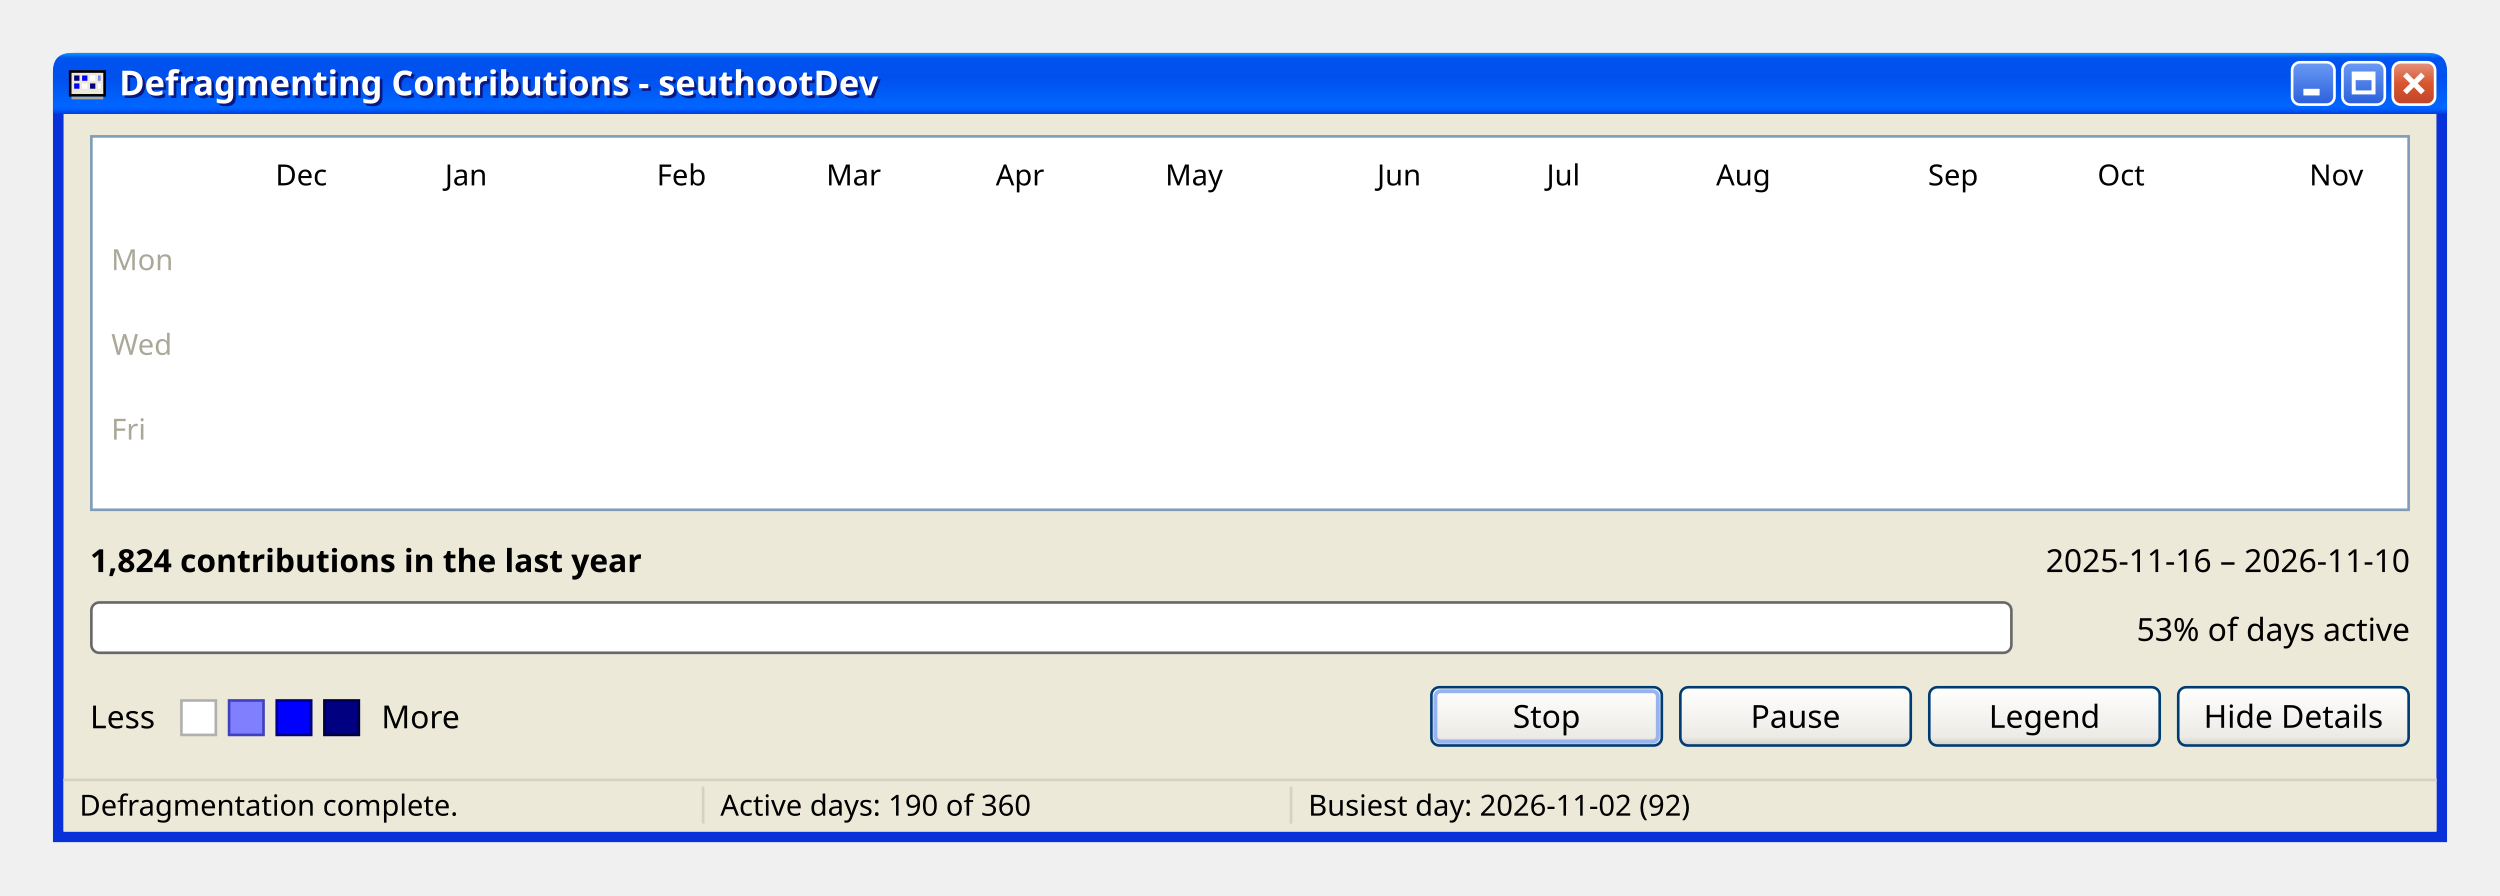
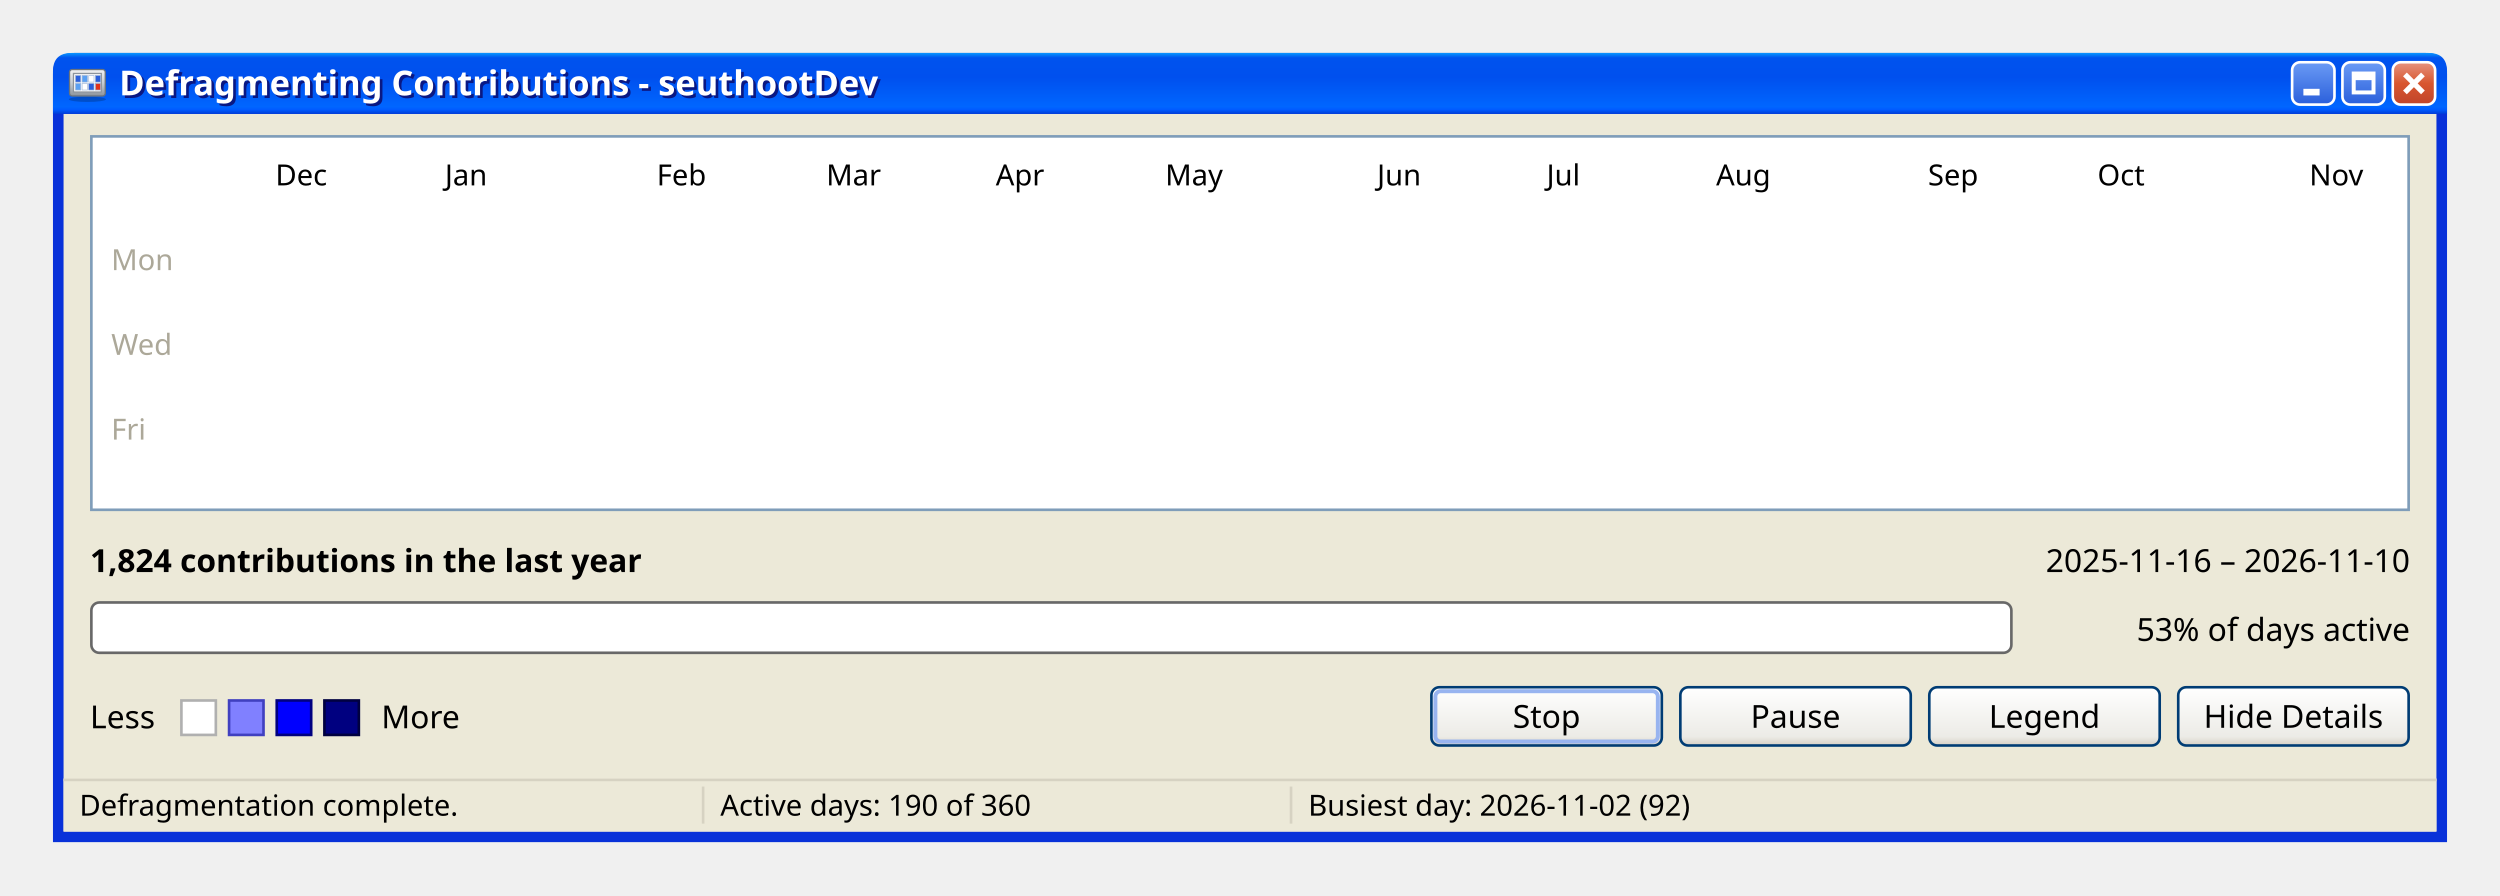
<svg xmlns="http://www.w3.org/2000/svg" width="944" height="338" viewBox="0 0 944 338" role="img" aria-label="GitHub contribution graph for seuthootDev">
  <defs>
    <linearGradient id="w98title" x1="0" y1="0" x2="0" y2="1">
      <stop offset="0" stop-color="#0997ff" />
      <stop offset=".08" stop-color="#0053ee" />
      <stop offset=".4" stop-color="#0050ee" />
      <stop offset=".88" stop-color="#0066ff" />
      <stop offset=".93" stop-color="#005bff" />
      <stop offset="1" stop-color="#003dd7" />
    </linearGradient>
    <linearGradient id="w98title-off" x1="0" y1="0" x2="0" y2="1">
      <stop offset="0" stop-color="#7a96df" />
      <stop offset="1" stop-color="#9db9eb" />
    </linearGradient>
    <linearGradient id="xpbtn" x1="0" y1="0" x2="0" y2="1">
      <stop offset="0" stop-color="#ffffff" />
      <stop offset=".85" stop-color="#ecebe6" />
      <stop offset="1" stop-color="#d6d0c5" />
    </linearGradient>
    <linearGradient id="xpcap" x1="0" y1="0" x2="0" y2="1">
      <stop offset="0" stop-color="#6b9bf5" />
      <stop offset="1" stop-color="#2a5fdb" />
    </linearGradient>
    <linearGradient id="xpclose" x1="0" y1="0" x2="0" y2="1">
      <stop offset="0" stop-color="#e5937f" />
      <stop offset=".5" stop-color="#d8562f" />
      <stop offset="1" stop-color="#c0442a" />
    </linearGradient>
    <linearGradient id="xptab" x1="0" y1="0" x2="0" y2="1">
      <stop offset="0" stop-color="#ffffff" />
      <stop offset="1" stop-color="#ecebe5" />
    </linearGradient>
    <linearGradient id="xphdr" x1="0" y1="0" x2="0" y2="1">
      <stop offset="0" stop-color="#ffffff" />
      <stop offset="1" stop-color="#ebeadb" />
    </linearGradient>
    <linearGradient id="xpseg" x1="0" y1="0" x2="0" y2="1">
      <stop offset="0" stop-color="#a8e8a0" />
      <stop offset=".45" stop-color="#2ed12e" />
      <stop offset="1" stop-color="#18a818" />
+     </linearGradient>
+     <linearGradient id="xpi-case" x1="0" y1="0" x2="0" y2="1">
+       <stop offset="0" stop-color="#f4f1e6" />
+       <stop offset="1" stop-color="#c9c2a8" />
+     </linearGradient>
+     <linearGradient id="xpi-screen" x1="0" y1="0" x2="1" y2="1">
+       <stop offset="0" stop-color="#5aa0f2" />
+       <stop offset="1" stop-color="#1a4bb0" />
+     </linearGradient>
+     <linearGradient id="xpi-folder" x1="0" y1="0" x2="0" y2="1">
+       <stop offset="0" stop-color="#ffe68f" />
+       <stop offset="1" stop-color="#f2b934" />
+     </linearGradient>
+     <linearGradient id="xpi-paper" x1="0" y1="0" x2="0" y2="1">
+       <stop offset="0" stop-color="#ffffff" />
+       <stop offset="1" stop-color="#dfe8f5" />
+     </linearGradient>
+     <linearGradient id="xpi-badge" x1="0" y1="0" x2="0" y2="1">
+       <stop offset="0" stop-color="#6fd36f" />
+       <stop offset="1" stop-color="#2a9a2a" />
+     </linearGradient>
+     <linearGradient id="xpi-bin" x1="0" y1="0" x2="1" y2="0">
+       <stop offset="0" stop-color="#bfe1ea" />
+       <stop offset="0.5" stop-color="#e6f5f8" />
+       <stop offset="1" stop-color="#9ccbd7" />
+     </linearGradient>
+     <linearGradient id="xpi-red" x1="0" y1="0" x2="1" y2="1">
+       <stop offset="0" stop-color="#ff8a6a" />
+       <stop offset="0.55" stop-color="#e2321a" />
+       <stop offset="1" stop-color="#a8170a" />
+     </linearGradient>
+     <linearGradient id="xpi-metal" x1="0" y1="0" x2="0" y2="1">
+       <stop offset="0" stop-color="#f2f2f2" />
+       <stop offset="0.5" stop-color="#c8cdd3" />
+       <stop offset="1" stop-color="#8d949c" />
+     </linearGradient>
+     <linearGradient id="xpi-rim" x1="0" y1="0" x2="1" y2="1">
+       <stop offset="0" stop-color="#6fa6f6" />
+       <stop offset="1" stop-color="#1c4fbf" />
+     </linearGradient>
+     <linearGradient id="xpi-dark" x1="0" y1="0" x2="1" y2="1">
+       <stop offset="0" stop-color="#2d3a4a" />
+       <stop offset="1" stop-color="#0b121b" />
+     </linearGradient>
+     <linearGradient id="xpi-wood" x1="0" y1="0" x2="1" y2="1">
+       <stop offset="0" stop-color="#fbe3a8" />
+       <stop offset="1" stop-color="#e0a94f" />
    </linearGradient>
    <style>
  .w98-in { opacity: 0; animation: w98-in 0.01s linear forwards; }
  .w98-fade { opacity: 0; animation: w98-in 0.3s linear forwards; }
  @keyframes w98-in { to { opacity: 1; } }
  @media (prefers-reduced-motion: reduce) {
    .w98-in, .w98-fade { animation: none !important; opacity: 1 !important; }
  }</style>
  </defs>
  <path d="M20 318V28q0 -8 8 -8H916q8 0 8 8V318Z" fill="#0831d9" />
  <rect x="24" y="43" width="896" height="271" fill="#ece9d8" />
  <path d="M20 43V27q0 -7 7 -7H917q7 0 7 7V43Z" fill="url(#w98title)" />
-   <rect x="26" y="26.5" width="14" height="10" fill="#000000" />
-   <rect x="27" y="27.5" width="12" height="8" fill="#ece9d8" />
-   <rect x="28" y="28.5" width="2" height="2" fill="#000080" />
-   <rect x="31" y="28.5" width="2" height="2" fill="#0000ff" />
-   <rect x="34" y="28.5" width="2" height="2" fill="#ffffff" />
-   <rect x="37" y="28.5" width="1" height="2" fill="#8080ff" />
-   <rect x="28" y="31.5" width="2" height="2" fill="#0000ff" />
-   <rect x="31" y="31.5" width="2" height="2" fill="#ffffff" />
-   <rect x="34" y="31.5" width="2" height="2" fill="#000080" />
-   <rect x="37" y="31.5" width="1" height="2" fill="#ffffff" />
-   <rect x="27" y="36.5" width="12" height="1" fill="#aca899" />
+   <g transform="translate(25 23.5) scale(0.5)">
+     <ellipse cx="16" cy="28" rx="14" ry="2" fill="#000" opacity=".2" />
+     <rect x="2.5" y="5.5" width="27" height="20" rx="2" fill="url(#xpi-metal)" stroke="#6b737c" />
+     <rect x="5.5" y="8.5" width="21" height="14" fill="#fff" stroke="#8d949c" />
+     <rect x="7" y="10" width="4" height="5" fill="#2a5fdb" stroke="#9fb6d8" stroke-width=".5" />
+     <rect x="12" y="10" width="4" height="5" fill="#5aa0f2" stroke="#9fb6d8" stroke-width=".5" />
+     <rect x="17" y="10" width="4" height="5" fill="#fff" stroke="#9fb6d8" stroke-width=".5" />
+     <rect x="22" y="10" width="4" height="5" fill="#2a5fdb" stroke="#9fb6d8" stroke-width=".5" />
+     <rect x="7" y="16" width="4" height="5" fill="#5aa0f2" stroke="#9fb6d8" stroke-width=".5" />
+     <rect x="12" y="16" width="4" height="5" fill="#fff" stroke="#9fb6d8" stroke-width=".5" />
+     <rect x="17" y="16" width="4" height="5" fill="#2a5fdb" stroke="#9fb6d8" stroke-width=".5" />
+     <rect x="22" y="16" width="4" height="5" fill="#e2321a" stroke="#9fb6d8" stroke-width=".5" />
+   </g>
  <text x="46" y="37" font-size="13" font-family="'Trebuchet MS', Tahoma, sans-serif" fill="#0a1883" font-weight="700">Defragmenting Contributions - seuthootDev</text>
  <text x="45" y="36" font-size="13" font-family="'Trebuchet MS', Tahoma, sans-serif" fill="#fff" font-weight="700">Defragmenting Contributions - seuthootDev</text>
  <rect x="903.5" y="23.5" width="16" height="16" rx="3" fill="url(#xpclose)" stroke="#fff" />
  <path d="M908.1 28.1L914.9 34.9M914.9 28.1L908.1 34.9" stroke="#fff" stroke-width="2" />
  <rect x="884.5" y="23.5" width="16" height="16" rx="3" fill="url(#xpcap)" stroke="#fff" />
  <rect x="888.76" y="27.76" width="7.48" height="7.14" fill="none" stroke="#fff" stroke-width="1.5" />
  <rect x="888.76" y="27.76" width="7.48" height="2.5" fill="#fff" />
  <rect x="865.5" y="23.5" width="16" height="16" rx="3" fill="url(#xpcap)" stroke="#fff" />
  <rect x="869.76" y="33.54" width="6.12" height="2.5" fill="#fff" />
  <rect x="34.5" y="51.5" width="875" height="141" fill="#ffffff" stroke="#7f9db9" />
  <text x="104" y="70" font-size="11" font-family="Tahoma, 'MS Sans Serif', 'Segoe UI', Geneva, Verdana, sans-serif" fill="#000000">Dec</text>
  <text x="168" y="70" font-size="11" font-family="Tahoma, 'MS Sans Serif', 'Segoe UI', Geneva, Verdana, sans-serif" fill="#000000">Jan</text>
  <text x="248" y="70" font-size="11" font-family="Tahoma, 'MS Sans Serif', 'Segoe UI', Geneva, Verdana, sans-serif" fill="#000000">Feb</text>
  <text x="312" y="70" font-size="11" font-family="Tahoma, 'MS Sans Serif', 'Segoe UI', Geneva, Verdana, sans-serif" fill="#000000">Mar</text>
  <text x="376" y="70" font-size="11" font-family="Tahoma, 'MS Sans Serif', 'Segoe UI', Geneva, Verdana, sans-serif" fill="#000000">Apr</text>
  <text x="440" y="70" font-size="11" font-family="Tahoma, 'MS Sans Serif', 'Segoe UI', Geneva, Verdana, sans-serif" fill="#000000">May</text>
  <text x="520" y="70" font-size="11" font-family="Tahoma, 'MS Sans Serif', 'Segoe UI', Geneva, Verdana, sans-serif" fill="#000000">Jun</text>
  <text x="584" y="70" font-size="11" font-family="Tahoma, 'MS Sans Serif', 'Segoe UI', Geneva, Verdana, sans-serif" fill="#000000">Jul</text>
  <text x="648" y="70" font-size="11" font-family="Tahoma, 'MS Sans Serif', 'Segoe UI', Geneva, Verdana, sans-serif" fill="#000000">Aug</text>
  <text x="728" y="70" font-size="11" font-family="Tahoma, 'MS Sans Serif', 'Segoe UI', Geneva, Verdana, sans-serif" fill="#000000">Sep</text>
  <text x="792" y="70" font-size="11" font-family="Tahoma, 'MS Sans Serif', 'Segoe UI', Geneva, Verdana, sans-serif" fill="#000000">Oct</text>
  <text x="872" y="70" font-size="11" font-family="Tahoma, 'MS Sans Serif', 'Segoe UI', Geneva, Verdana, sans-serif" fill="#000000">Nov</text>
  <text x="42" y="102" font-size="11" font-family="Tahoma, 'MS Sans Serif', 'Segoe UI', Geneva, Verdana, sans-serif" fill="#aca899">Mon</text>
  <text x="42" y="134" font-size="11" font-family="Tahoma, 'MS Sans Serif', 'Segoe UI', Geneva, Verdana, sans-serif" fill="#aca899">Wed</text>
  <text x="42" y="166" font-size="11" font-family="Tahoma, 'MS Sans Serif', 'Segoe UI', Geneva, Verdana, sans-serif" fill="#aca899">Fri</text>
  <g class="w98-in" style="animation-delay:0.10s">
    <rect x="72.5" y="75.5" width="13" height="13" fill="#ffffff" stroke="#b0b0b0" />
    <rect x="72.5" y="91.5" width="13" height="13" fill="#ffffff" stroke="#b0b0b0" />
    <rect x="72.5" y="107.5" width="13" height="13" fill="#ffffff" stroke="#b0b0b0" />
    <rect x="72.5" y="123.5" width="13" height="13" fill="#ffffff" stroke="#b0b0b0" />
    <rect x="72.5" y="139.5" width="13" height="13" fill="#8080ff" stroke="#4040c0" />
    <rect x="72.5" y="155.5" width="13" height="13" fill="#ffffff" stroke="#b0b0b0" />
    <rect x="72.5" y="171.5" width="13" height="13" fill="#ffffff" stroke="#b0b0b0" />
  </g>
  <g class="w98-in" style="animation-delay:0.13s">
    <rect x="88.5" y="75.5" width="13" height="13" fill="#ffffff" stroke="#b0b0b0" />
    <rect x="88.5" y="91.5" width="13" height="13" fill="#ffffff" stroke="#b0b0b0" />
    <rect x="88.5" y="107.5" width="13" height="13" fill="#ffffff" stroke="#b0b0b0" />
    <rect x="88.5" y="123.5" width="13" height="13" fill="#ffffff" stroke="#b0b0b0" />
    <rect x="88.5" y="139.5" width="13" height="13" fill="#ffffff" stroke="#b0b0b0" />
    <rect x="88.5" y="155.5" width="13" height="13" fill="#ffffff" stroke="#b0b0b0" />
    <rect x="88.5" y="171.5" width="13" height="13" fill="#ffffff" stroke="#b0b0b0" />
  </g>
  <g class="w98-in" style="animation-delay:0.16s">
    <rect x="104.5" y="75.5" width="13" height="13" fill="#ffffff" stroke="#b0b0b0" />
    <rect x="104.5" y="91.5" width="13" height="13" fill="#ffffff" stroke="#b0b0b0" />
    <rect x="104.5" y="107.5" width="13" height="13" fill="#ffffff" stroke="#b0b0b0" />
    <rect x="104.5" y="123.5" width="13" height="13" fill="#ffffff" stroke="#b0b0b0" />
    <rect x="104.5" y="139.5" width="13" height="13" fill="#ffffff" stroke="#b0b0b0" />
    <rect x="104.5" y="155.5" width="13" height="13" fill="#ffffff" stroke="#b0b0b0" />
    <rect x="104.5" y="171.5" width="13" height="13" fill="#ffffff" stroke="#b0b0b0" />
  </g>
  <g class="w98-in" style="animation-delay:0.19s">
    <rect x="120.5" y="75.5" width="13" height="13" fill="#ffffff" stroke="#b0b0b0" />
    <rect x="120.5" y="91.5" width="13" height="13" fill="#ffffff" stroke="#b0b0b0" />
    <rect x="120.5" y="107.5" width="13" height="13" fill="#ffffff" stroke="#b0b0b0" />
    <rect x="120.5" y="123.5" width="13" height="13" fill="#ffffff" stroke="#b0b0b0" />
    <rect x="120.5" y="139.5" width="13" height="13" fill="#ffffff" stroke="#b0b0b0" />
    <rect x="120.5" y="155.5" width="13" height="13" fill="#ffffff" stroke="#b0b0b0" />
    <rect x="120.5" y="171.5" width="13" height="13" fill="#ffffff" stroke="#b0b0b0" />
  </g>
  <g class="w98-in" style="animation-delay:0.22s">
    <rect x="136.5" y="75.5" width="13" height="13" fill="#ffffff" stroke="#b0b0b0" />
    <rect x="136.5" y="91.5" width="13" height="13" fill="#ffffff" stroke="#b0b0b0" />
    <rect x="136.5" y="107.5" width="13" height="13" fill="#ffffff" stroke="#b0b0b0" />
    <rect x="136.5" y="123.5" width="13" height="13" fill="#ffffff" stroke="#b0b0b0" />
    <rect x="136.5" y="139.5" width="13" height="13" fill="#ffffff" stroke="#b0b0b0" />
    <rect x="136.5" y="155.5" width="13" height="13" fill="#ffffff" stroke="#b0b0b0" />
    <rect x="136.5" y="171.5" width="13" height="13" fill="#ffffff" stroke="#b0b0b0" />
  </g>
  <g class="w98-in" style="animation-delay:0.25s">
    <rect x="152.5" y="75.5" width="13" height="13" fill="#ffffff" stroke="#b0b0b0" />
    <rect x="152.5" y="91.5" width="13" height="13" fill="#ffffff" stroke="#b0b0b0" />
    <rect x="152.5" y="107.5" width="13" height="13" fill="#ffffff" stroke="#b0b0b0" />
    <rect x="152.5" y="123.5" width="13" height="13" fill="#ffffff" stroke="#b0b0b0" />
    <rect x="152.5" y="139.5" width="13" height="13" fill="#ffffff" stroke="#b0b0b0" />
    <rect x="152.5" y="155.5" width="13" height="13" fill="#ffffff" stroke="#b0b0b0" />
    <rect x="152.5" y="171.5" width="13" height="13" fill="#ffffff" stroke="#b0b0b0" />
  </g>
  <g class="w98-in" style="animation-delay:0.28s">
    <rect x="168.5" y="75.5" width="13" height="13" fill="#ffffff" stroke="#b0b0b0" />
    <rect x="168.5" y="91.5" width="13" height="13" fill="#ffffff" stroke="#b0b0b0" />
    <rect x="168.5" y="107.5" width="13" height="13" fill="#ffffff" stroke="#b0b0b0" />
    <rect x="168.5" y="123.5" width="13" height="13" fill="#8080ff" stroke="#4040c0" />
    <rect x="168.5" y="139.5" width="13" height="13" fill="#ffffff" stroke="#b0b0b0" />
    <rect x="168.5" y="155.5" width="13" height="13" fill="#0000ff" stroke="#000080" />
    <rect x="168.5" y="171.5" width="13" height="13" fill="#ffffff" stroke="#b0b0b0" />
  </g>
  <g class="w98-in" style="animation-delay:0.31s">
    <rect x="184.5" y="75.5" width="13" height="13" fill="#ffffff" stroke="#b0b0b0" />
    <rect x="184.5" y="91.5" width="13" height="13" fill="#000080" stroke="#000040" />
    <rect x="184.5" y="107.5" width="13" height="13" fill="#0000ff" stroke="#000080" />
    <rect x="184.5" y="123.5" width="13" height="13" fill="#000080" stroke="#000040" />
    <rect x="184.5" y="139.5" width="13" height="13" fill="#ffffff" stroke="#b0b0b0" />
    <rect x="184.5" y="155.5" width="13" height="13" fill="#0000ff" stroke="#000080" />
    <rect x="184.5" y="171.5" width="13" height="13" fill="#ffffff" stroke="#b0b0b0" />
  </g>
  <g class="w98-in" style="animation-delay:0.34s">
    <rect x="200.5" y="75.5" width="13" height="13" fill="#ffffff" stroke="#b0b0b0" />
    <rect x="200.5" y="91.5" width="13" height="13" fill="#000080" stroke="#000040" />
    <rect x="200.5" y="107.5" width="13" height="13" fill="#8080ff" stroke="#4040c0" />
    <rect x="200.5" y="123.5" width="13" height="13" fill="#0000ff" stroke="#000080" />
    <rect x="200.5" y="139.5" width="13" height="13" fill="#000080" stroke="#000040" />
    <rect x="200.5" y="155.5" width="13" height="13" fill="#000080" stroke="#000040" />
    <rect x="200.5" y="171.5" width="13" height="13" fill="#ffffff" stroke="#b0b0b0" />
  </g>
  <g class="w98-in" style="animation-delay:0.37s">
    <rect x="216.5" y="75.5" width="13" height="13" fill="#ffffff" stroke="#b0b0b0" />
    <rect x="216.5" y="91.5" width="13" height="13" fill="#000080" stroke="#000040" />
    <rect x="216.5" y="107.5" width="13" height="13" fill="#000080" stroke="#000040" />
    <rect x="216.5" y="123.5" width="13" height="13" fill="#000080" stroke="#000040" />
    <rect x="216.5" y="139.5" width="13" height="13" fill="#000080" stroke="#000040" />
    <rect x="216.5" y="155.5" width="13" height="13" fill="#000080" stroke="#000040" />
    <rect x="216.5" y="171.5" width="13" height="13" fill="#8080ff" stroke="#4040c0" />
  </g>
  <g class="w98-in" style="animation-delay:0.40s">
    <rect x="232.5" y="75.5" width="13" height="13" fill="#8080ff" stroke="#4040c0" />
    <rect x="232.5" y="91.5" width="13" height="13" fill="#000080" stroke="#000040" />
    <rect x="232.5" y="107.5" width="13" height="13" fill="#8080ff" stroke="#4040c0" />
    <rect x="232.5" y="123.5" width="13" height="13" fill="#000080" stroke="#000040" />
    <rect x="232.5" y="139.5" width="13" height="13" fill="#000080" stroke="#000040" />
    <rect x="232.5" y="155.5" width="13" height="13" fill="#0000ff" stroke="#000080" />
    <rect x="232.5" y="171.5" width="13" height="13" fill="#000080" stroke="#000040" />
  </g>
  <g class="w98-in" style="animation-delay:0.43s">
    <rect x="248.5" y="75.5" width="13" height="13" fill="#ffffff" stroke="#b0b0b0" />
    <rect x="248.5" y="91.5" width="13" height="13" fill="#000080" stroke="#000040" />
    <rect x="248.5" y="107.5" width="13" height="13" fill="#0000ff" stroke="#000080" />
    <rect x="248.5" y="123.5" width="13" height="13" fill="#8080ff" stroke="#4040c0" />
    <rect x="248.5" y="139.5" width="13" height="13" fill="#000080" stroke="#000040" />
    <rect x="248.5" y="155.5" width="13" height="13" fill="#0000ff" stroke="#000080" />
    <rect x="248.5" y="171.5" width="13" height="13" fill="#ffffff" stroke="#b0b0b0" />
  </g>
  <g class="w98-in" style="animation-delay:0.46s">
    <rect x="264.5" y="75.5" width="13" height="13" fill="#8080ff" stroke="#4040c0" />
    <rect x="264.5" y="91.5" width="13" height="13" fill="#ffffff" stroke="#b0b0b0" />
    <rect x="264.5" y="107.5" width="13" height="13" fill="#8080ff" stroke="#4040c0" />
    <rect x="264.5" y="123.5" width="13" height="13" fill="#000080" stroke="#000040" />
    <rect x="264.5" y="139.5" width="13" height="13" fill="#000080" stroke="#000040" />
    <rect x="264.5" y="155.5" width="13" height="13" fill="#8080ff" stroke="#4040c0" />
    <rect x="264.5" y="171.5" width="13" height="13" fill="#ffffff" stroke="#b0b0b0" />
  </g>
  <g class="w98-in" style="animation-delay:0.49s">
    <rect x="280.5" y="75.5" width="13" height="13" fill="#ffffff" stroke="#b0b0b0" />
    <rect x="280.5" y="91.5" width="13" height="13" fill="#ffffff" stroke="#b0b0b0" />
    <rect x="280.5" y="107.5" width="13" height="13" fill="#ffffff" stroke="#b0b0b0" />
    <rect x="280.5" y="123.5" width="13" height="13" fill="#ffffff" stroke="#b0b0b0" />
    <rect x="280.5" y="139.5" width="13" height="13" fill="#8080ff" stroke="#4040c0" />
    <rect x="280.5" y="155.5" width="13" height="13" fill="#000080" stroke="#000040" />
    <rect x="280.5" y="171.5" width="13" height="13" fill="#ffffff" stroke="#b0b0b0" />
  </g>
  <g class="w98-in" style="animation-delay:0.52s">
    <rect x="296.5" y="75.5" width="13" height="13" fill="#ffffff" stroke="#b0b0b0" />
    <rect x="296.5" y="91.5" width="13" height="13" fill="#0000ff" stroke="#000080" />
    <rect x="296.5" y="107.5" width="13" height="13" fill="#ffffff" stroke="#b0b0b0" />
    <rect x="296.5" y="123.5" width="13" height="13" fill="#0000ff" stroke="#000080" />
    <rect x="296.5" y="139.5" width="13" height="13" fill="#ffffff" stroke="#b0b0b0" />
    <rect x="296.5" y="155.5" width="13" height="13" fill="#000080" stroke="#000040" />
    <rect x="296.5" y="171.5" width="13" height="13" fill="#ffffff" stroke="#b0b0b0" />
  </g>
  <g class="w98-in" style="animation-delay:0.55s">
    <rect x="312.5" y="75.5" width="13" height="13" fill="#ffffff" stroke="#b0b0b0" />
    <rect x="312.5" y="91.5" width="13" height="13" fill="#ffffff" stroke="#b0b0b0" />
    <rect x="312.5" y="107.5" width="13" height="13" fill="#0000ff" stroke="#000080" />
    <rect x="312.5" y="123.5" width="13" height="13" fill="#8080ff" stroke="#4040c0" />
    <rect x="312.5" y="139.5" width="13" height="13" fill="#0000ff" stroke="#000080" />
    <rect x="312.5" y="155.5" width="13" height="13" fill="#8080ff" stroke="#4040c0" />
    <rect x="312.5" y="171.5" width="13" height="13" fill="#ffffff" stroke="#b0b0b0" />
  </g>
  <g class="w98-in" style="animation-delay:0.58s">
    <rect x="328.5" y="75.5" width="13" height="13" fill="#ffffff" stroke="#b0b0b0" />
    <rect x="328.5" y="91.5" width="13" height="13" fill="#0000ff" stroke="#000080" />
    <rect x="328.5" y="107.5" width="13" height="13" fill="#8080ff" stroke="#4040c0" />
    <rect x="328.5" y="123.5" width="13" height="13" fill="#0000ff" stroke="#000080" />
    <rect x="328.5" y="139.5" width="13" height="13" fill="#000080" stroke="#000040" />
    <rect x="328.5" y="155.5" width="13" height="13" fill="#0000ff" stroke="#000080" />
    <rect x="328.5" y="171.5" width="13" height="13" fill="#ffffff" stroke="#b0b0b0" />
  </g>
  <g class="w98-in" style="animation-delay:0.61s">
    <rect x="344.5" y="75.5" width="13" height="13" fill="#000080" stroke="#000040" />
    <rect x="344.5" y="91.5" width="13" height="13" fill="#000080" stroke="#000040" />
    <rect x="344.5" y="107.5" width="13" height="13" fill="#ffffff" stroke="#b0b0b0" />
    <rect x="344.5" y="123.5" width="13" height="13" fill="#ffffff" stroke="#b0b0b0" />
    <rect x="344.5" y="139.5" width="13" height="13" fill="#ffffff" stroke="#b0b0b0" />
    <rect x="344.5" y="155.5" width="13" height="13" fill="#8080ff" stroke="#4040c0" />
    <rect x="344.5" y="171.5" width="13" height="13" fill="#ffffff" stroke="#b0b0b0" />
  </g>
  <g class="w98-in" style="animation-delay:0.64s">
    <rect x="360.5" y="75.5" width="13" height="13" fill="#ffffff" stroke="#b0b0b0" />
    <rect x="360.5" y="91.5" width="13" height="13" fill="#000080" stroke="#000040" />
    <rect x="360.5" y="107.5" width="13" height="13" fill="#0000ff" stroke="#000080" />
    <rect x="360.5" y="123.5" width="13" height="13" fill="#8080ff" stroke="#4040c0" />
    <rect x="360.5" y="139.5" width="13" height="13" fill="#ffffff" stroke="#b0b0b0" />
    <rect x="360.5" y="155.5" width="13" height="13" fill="#8080ff" stroke="#4040c0" />
    <rect x="360.5" y="171.5" width="13" height="13" fill="#ffffff" stroke="#b0b0b0" />
  </g>
  <g class="w98-in" style="animation-delay:0.67s">
    <rect x="376.5" y="75.5" width="13" height="13" fill="#8080ff" stroke="#4040c0" />
    <rect x="376.5" y="91.5" width="13" height="13" fill="#8080ff" stroke="#4040c0" />
    <rect x="376.5" y="107.5" width="13" height="13" fill="#8080ff" stroke="#4040c0" />
    <rect x="376.5" y="123.5" width="13" height="13" fill="#000080" stroke="#000040" />
    <rect x="376.5" y="139.5" width="13" height="13" fill="#0000ff" stroke="#000080" />
    <rect x="376.5" y="155.5" width="13" height="13" fill="#8080ff" stroke="#4040c0" />
    <rect x="376.5" y="171.5" width="13" height="13" fill="#8080ff" stroke="#4040c0" />
  </g>
  <g class="w98-in" style="animation-delay:0.70s">
    <rect x="392.5" y="75.5" width="13" height="13" fill="#8080ff" stroke="#4040c0" />
    <rect x="392.5" y="91.5" width="13" height="13" fill="#0000ff" stroke="#000080" />
    <rect x="392.5" y="107.5" width="13" height="13" fill="#0000ff" stroke="#000080" />
    <rect x="392.5" y="123.5" width="13" height="13" fill="#8080ff" stroke="#4040c0" />
    <rect x="392.5" y="139.5" width="13" height="13" fill="#8080ff" stroke="#4040c0" />
    <rect x="392.5" y="155.5" width="13" height="13" fill="#8080ff" stroke="#4040c0" />
    <rect x="392.5" y="171.5" width="13" height="13" fill="#8080ff" stroke="#4040c0" />
  </g>
  <g class="w98-in" style="animation-delay:0.73s">
    <rect x="408.5" y="75.5" width="13" height="13" fill="#8080ff" stroke="#4040c0" />
    <rect x="408.5" y="91.5" width="13" height="13" fill="#8080ff" stroke="#4040c0" />
    <rect x="408.5" y="107.5" width="13" height="13" fill="#8080ff" stroke="#4040c0" />
    <rect x="408.5" y="123.5" width="13" height="13" fill="#ffffff" stroke="#b0b0b0" />
    <rect x="408.5" y="139.5" width="13" height="13" fill="#8080ff" stroke="#4040c0" />
    <rect x="408.5" y="155.5" width="13" height="13" fill="#ffffff" stroke="#b0b0b0" />
    <rect x="408.5" y="171.5" width="13" height="13" fill="#ffffff" stroke="#b0b0b0" />
  </g>
  <g class="w98-in" style="animation-delay:0.76s">
    <rect x="424.5" y="75.5" width="13" height="13" fill="#ffffff" stroke="#b0b0b0" />
    <rect x="424.5" y="91.5" width="13" height="13" fill="#ffffff" stroke="#b0b0b0" />
    <rect x="424.5" y="107.5" width="13" height="13" fill="#0000ff" stroke="#000080" />
    <rect x="424.5" y="123.5" width="13" height="13" fill="#ffffff" stroke="#b0b0b0" />
    <rect x="424.5" y="139.5" width="13" height="13" fill="#8080ff" stroke="#4040c0" />
    <rect x="424.5" y="155.5" width="13" height="13" fill="#8080ff" stroke="#4040c0" />
    <rect x="424.5" y="171.5" width="13" height="13" fill="#ffffff" stroke="#b0b0b0" />
  </g>
  <g class="w98-in" style="animation-delay:0.79s">
    <rect x="440.5" y="75.5" width="13" height="13" fill="#8080ff" stroke="#4040c0" />
    <rect x="440.5" y="91.5" width="13" height="13" fill="#ffffff" stroke="#b0b0b0" />
    <rect x="440.5" y="107.5" width="13" height="13" fill="#8080ff" stroke="#4040c0" />
    <rect x="440.5" y="123.5" width="13" height="13" fill="#8080ff" stroke="#4040c0" />
    <rect x="440.5" y="139.5" width="13" height="13" fill="#8080ff" stroke="#4040c0" />
    <rect x="440.5" y="155.5" width="13" height="13" fill="#ffffff" stroke="#b0b0b0" />
    <rect x="440.5" y="171.5" width="13" height="13" fill="#ffffff" stroke="#b0b0b0" />
  </g>
  <g class="w98-in" style="animation-delay:0.82s">
    <rect x="456.5" y="75.5" width="13" height="13" fill="#8080ff" stroke="#4040c0" />
    <rect x="456.5" y="91.5" width="13" height="13" fill="#8080ff" stroke="#4040c0" />
    <rect x="456.5" y="107.5" width="13" height="13" fill="#ffffff" stroke="#b0b0b0" />
    <rect x="456.5" y="123.5" width="13" height="13" fill="#ffffff" stroke="#b0b0b0" />
    <rect x="456.5" y="139.5" width="13" height="13" fill="#8080ff" stroke="#4040c0" />
    <rect x="456.5" y="155.5" width="13" height="13" fill="#8080ff" stroke="#4040c0" />
    <rect x="456.5" y="171.5" width="13" height="13" fill="#ffffff" stroke="#b0b0b0" />
  </g>
  <g class="w98-in" style="animation-delay:0.85s">
    <rect x="472.5" y="75.5" width="13" height="13" fill="#ffffff" stroke="#b0b0b0" />
    <rect x="472.5" y="91.5" width="13" height="13" fill="#ffffff" stroke="#b0b0b0" />
    <rect x="472.5" y="107.5" width="13" height="13" fill="#ffffff" stroke="#b0b0b0" />
    <rect x="472.5" y="123.5" width="13" height="13" fill="#8080ff" stroke="#4040c0" />
    <rect x="472.5" y="139.5" width="13" height="13" fill="#8080ff" stroke="#4040c0" />
    <rect x="472.5" y="155.5" width="13" height="13" fill="#8080ff" stroke="#4040c0" />
    <rect x="472.5" y="171.5" width="13" height="13" fill="#ffffff" stroke="#b0b0b0" />
  </g>
  <g class="w98-in" style="animation-delay:0.88s">
    <rect x="488.5" y="75.5" width="13" height="13" fill="#ffffff" stroke="#b0b0b0" />
    <rect x="488.5" y="91.5" width="13" height="13" fill="#8080ff" stroke="#4040c0" />
    <rect x="488.5" y="107.5" width="13" height="13" fill="#8080ff" stroke="#4040c0" />
    <rect x="488.5" y="123.5" width="13" height="13" fill="#8080ff" stroke="#4040c0" />
    <rect x="488.5" y="139.5" width="13" height="13" fill="#ffffff" stroke="#b0b0b0" />
    <rect x="488.5" y="155.5" width="13" height="13" fill="#ffffff" stroke="#b0b0b0" />
    <rect x="488.5" y="171.5" width="13" height="13" fill="#ffffff" stroke="#b0b0b0" />
  </g>
  <g class="w98-in" style="animation-delay:0.91s">
    <rect x="504.5" y="75.5" width="13" height="13" fill="#ffffff" stroke="#b0b0b0" />
    <rect x="504.5" y="91.5" width="13" height="13" fill="#ffffff" stroke="#b0b0b0" />
    <rect x="504.5" y="107.5" width="13" height="13" fill="#ffffff" stroke="#b0b0b0" />
    <rect x="504.5" y="123.5" width="13" height="13" fill="#0000ff" stroke="#000080" />
    <rect x="504.5" y="139.5" width="13" height="13" fill="#000080" stroke="#000040" />
    <rect x="504.5" y="155.5" width="13" height="13" fill="#0000ff" stroke="#000080" />
    <rect x="504.5" y="171.5" width="13" height="13" fill="#ffffff" stroke="#b0b0b0" />
  </g>
  <g class="w98-in" style="animation-delay:0.94s">
    <rect x="520.5" y="75.5" width="13" height="13" fill="#ffffff" stroke="#b0b0b0" />
    <rect x="520.5" y="91.5" width="13" height="13" fill="#0000ff" stroke="#000080" />
    <rect x="520.5" y="107.5" width="13" height="13" fill="#0000ff" stroke="#000080" />
    <rect x="520.5" y="123.5" width="13" height="13" fill="#ffffff" stroke="#b0b0b0" />
    <rect x="520.5" y="139.5" width="13" height="13" fill="#ffffff" stroke="#b0b0b0" />
    <rect x="520.5" y="155.5" width="13" height="13" fill="#0000ff" stroke="#000080" />
    <rect x="520.5" y="171.5" width="13" height="13" fill="#ffffff" stroke="#b0b0b0" />
  </g>
  <g class="w98-in" style="animation-delay:0.97s">
    <rect x="536.5" y="75.5" width="13" height="13" fill="#ffffff" stroke="#b0b0b0" />
    <rect x="536.5" y="91.5" width="13" height="13" fill="#0000ff" stroke="#000080" />
    <rect x="536.5" y="107.5" width="13" height="13" fill="#0000ff" stroke="#000080" />
    <rect x="536.5" y="123.5" width="13" height="13" fill="#0000ff" stroke="#000080" />
    <rect x="536.5" y="139.5" width="13" height="13" fill="#0000ff" stroke="#000080" />
    <rect x="536.5" y="155.5" width="13" height="13" fill="#000080" stroke="#000040" />
    <rect x="536.5" y="171.5" width="13" height="13" fill="#ffffff" stroke="#b0b0b0" />
  </g>
  <g class="w98-in" style="animation-delay:1.00s">
    <rect x="552.5" y="75.5" width="13" height="13" fill="#8080ff" stroke="#4040c0" />
    <rect x="552.5" y="91.5" width="13" height="13" fill="#000080" stroke="#000040" />
    <rect x="552.5" y="107.5" width="13" height="13" fill="#ffffff" stroke="#b0b0b0" />
    <rect x="552.5" y="123.5" width="13" height="13" fill="#8080ff" stroke="#4040c0" />
    <rect x="552.5" y="139.5" width="13" height="13" fill="#0000ff" stroke="#000080" />
    <rect x="552.5" y="155.5" width="13" height="13" fill="#000080" stroke="#000040" />
    <rect x="552.5" y="171.5" width="13" height="13" fill="#ffffff" stroke="#b0b0b0" />
  </g>
  <g class="w98-in" style="animation-delay:1.03s">
    <rect x="568.5" y="75.5" width="13" height="13" fill="#ffffff" stroke="#b0b0b0" />
    <rect x="568.5" y="91.5" width="13" height="13" fill="#0000ff" stroke="#000080" />
    <rect x="568.5" y="107.5" width="13" height="13" fill="#0000ff" stroke="#000080" />
    <rect x="568.5" y="123.5" width="13" height="13" fill="#8080ff" stroke="#4040c0" />
    <rect x="568.5" y="139.5" width="13" height="13" fill="#0000ff" stroke="#000080" />
    <rect x="568.5" y="155.5" width="13" height="13" fill="#000080" stroke="#000040" />
    <rect x="568.5" y="171.5" width="13" height="13" fill="#ffffff" stroke="#b0b0b0" />
  </g>
  <g class="w98-in" style="animation-delay:1.06s">
    <rect x="584.5" y="75.5" width="13" height="13" fill="#ffffff" stroke="#b0b0b0" />
    <rect x="584.5" y="91.5" width="13" height="13" fill="#0000ff" stroke="#000080" />
    <rect x="584.5" y="107.5" width="13" height="13" fill="#ffffff" stroke="#b0b0b0" />
    <rect x="584.5" y="123.5" width="13" height="13" fill="#ffffff" stroke="#b0b0b0" />
    <rect x="584.5" y="139.5" width="13" height="13" fill="#ffffff" stroke="#b0b0b0" />
    <rect x="584.5" y="155.5" width="13" height="13" fill="#ffffff" stroke="#b0b0b0" />
    <rect x="584.5" y="171.5" width="13" height="13" fill="#ffffff" stroke="#b0b0b0" />
  </g>
  <g class="w98-in" style="animation-delay:1.09s">
    <rect x="600.5" y="75.5" width="13" height="13" fill="#ffffff" stroke="#b0b0b0" />
    <rect x="600.5" y="91.5" width="13" height="13" fill="#ffffff" stroke="#b0b0b0" />
    <rect x="600.5" y="107.5" width="13" height="13" fill="#ffffff" stroke="#b0b0b0" />
    <rect x="600.5" y="123.5" width="13" height="13" fill="#ffffff" stroke="#b0b0b0" />
    <rect x="600.5" y="139.5" width="13" height="13" fill="#ffffff" stroke="#b0b0b0" />
    <rect x="600.5" y="155.5" width="13" height="13" fill="#8080ff" stroke="#4040c0" />
    <rect x="600.5" y="171.5" width="13" height="13" fill="#ffffff" stroke="#b0b0b0" />
  </g>
  <g class="w98-in" style="animation-delay:1.12s">
    <rect x="616.5" y="75.5" width="13" height="13" fill="#8080ff" stroke="#4040c0" />
    <rect x="616.5" y="91.5" width="13" height="13" fill="#0000ff" stroke="#000080" />
    <rect x="616.5" y="107.5" width="13" height="13" fill="#8080ff" stroke="#4040c0" />
    <rect x="616.5" y="123.5" width="13" height="13" fill="#ffffff" stroke="#b0b0b0" />
    <rect x="616.5" y="139.5" width="13" height="13" fill="#ffffff" stroke="#b0b0b0" />
    <rect x="616.5" y="155.5" width="13" height="13" fill="#ffffff" stroke="#b0b0b0" />
    <rect x="616.5" y="171.5" width="13" height="13" fill="#ffffff" stroke="#b0b0b0" />
  </g>
  <g class="w98-in" style="animation-delay:1.15s">
    <rect x="632.5" y="75.5" width="13" height="13" fill="#ffffff" stroke="#b0b0b0" />
    <rect x="632.5" y="91.5" width="13" height="13" fill="#ffffff" stroke="#b0b0b0" />
    <rect x="632.5" y="107.5" width="13" height="13" fill="#ffffff" stroke="#b0b0b0" />
    <rect x="632.5" y="123.5" width="13" height="13" fill="#ffffff" stroke="#b0b0b0" />
    <rect x="632.5" y="139.5" width="13" height="13" fill="#ffffff" stroke="#b0b0b0" />
    <rect x="632.5" y="155.5" width="13" height="13" fill="#ffffff" stroke="#b0b0b0" />
    <rect x="632.5" y="171.5" width="13" height="13" fill="#ffffff" stroke="#b0b0b0" />
  </g>
  <g class="w98-in" style="animation-delay:1.18s">
    <rect x="648.5" y="75.5" width="13" height="13" fill="#ffffff" stroke="#b0b0b0" />
    <rect x="648.5" y="91.5" width="13" height="13" fill="#ffffff" stroke="#b0b0b0" />
    <rect x="648.5" y="107.5" width="13" height="13" fill="#ffffff" stroke="#b0b0b0" />
    <rect x="648.5" y="123.5" width="13" height="13" fill="#ffffff" stroke="#b0b0b0" />
    <rect x="648.5" y="139.5" width="13" height="13" fill="#8080ff" stroke="#4040c0" />
    <rect x="648.5" y="155.5" width="13" height="13" fill="#8080ff" stroke="#4040c0" />
    <rect x="648.5" y="171.5" width="13" height="13" fill="#8080ff" stroke="#4040c0" />
  </g>
  <g class="w98-in" style="animation-delay:1.21s">
    <rect x="664.5" y="75.5" width="13" height="13" fill="#000080" stroke="#000040" />
    <rect x="664.5" y="91.5" width="13" height="13" fill="#000080" stroke="#000040" />
    <rect x="664.5" y="107.5" width="13" height="13" fill="#000080" stroke="#000040" />
    <rect x="664.5" y="123.5" width="13" height="13" fill="#000080" stroke="#000040" />
    <rect x="664.5" y="139.5" width="13" height="13" fill="#000080" stroke="#000040" />
    <rect x="664.5" y="155.5" width="13" height="13" fill="#000080" stroke="#000040" />
    <rect x="664.5" y="171.5" width="13" height="13" fill="#ffffff" stroke="#b0b0b0" />
  </g>
  <g class="w98-in" style="animation-delay:1.24s">
    <rect x="680.5" y="75.5" width="13" height="13" fill="#ffffff" stroke="#b0b0b0" />
    <rect x="680.5" y="91.5" width="13" height="13" fill="#000080" stroke="#000040" />
    <rect x="680.5" y="107.5" width="13" height="13" fill="#8080ff" stroke="#4040c0" />
    <rect x="680.5" y="123.5" width="13" height="13" fill="#8080ff" stroke="#4040c0" />
    <rect x="680.5" y="139.5" width="13" height="13" fill="#ffffff" stroke="#b0b0b0" />
    <rect x="680.5" y="155.5" width="13" height="13" fill="#ffffff" stroke="#b0b0b0" />
    <rect x="680.5" y="171.5" width="13" height="13" fill="#ffffff" stroke="#b0b0b0" />
  </g>
  <g class="w98-in" style="animation-delay:1.27s">
    <rect x="696.5" y="75.5" width="13" height="13" fill="#8080ff" stroke="#4040c0" />
    <rect x="696.5" y="91.5" width="13" height="13" fill="#000080" stroke="#000040" />
    <rect x="696.5" y="107.5" width="13" height="13" fill="#ffffff" stroke="#b0b0b0" />
    <rect x="696.5" y="123.5" width="13" height="13" fill="#8080ff" stroke="#4040c0" />
    <rect x="696.5" y="139.5" width="13" height="13" fill="#000080" stroke="#000040" />
    <rect x="696.5" y="155.5" width="13" height="13" fill="#000080" stroke="#000040" />
    <rect x="696.5" y="171.5" width="13" height="13" fill="#000080" stroke="#000040" />
  </g>
  <g class="w98-in" style="animation-delay:1.30s">
    <rect x="712.5" y="75.5" width="13" height="13" fill="#0000ff" stroke="#000080" />
    <rect x="712.5" y="91.5" width="13" height="13" fill="#000080" stroke="#000040" />
    <rect x="712.5" y="107.5" width="13" height="13" fill="#000080" stroke="#000040" />
    <rect x="712.5" y="123.5" width="13" height="13" fill="#000080" stroke="#000040" />
    <rect x="712.5" y="139.5" width="13" height="13" fill="#000080" stroke="#000040" />
    <rect x="712.5" y="155.5" width="13" height="13" fill="#8080ff" stroke="#4040c0" />
    <rect x="712.5" y="171.5" width="13" height="13" fill="#8080ff" stroke="#4040c0" />
  </g>
  <g class="w98-in" style="animation-delay:1.33s">
    <rect x="728.5" y="75.5" width="13" height="13" fill="#ffffff" stroke="#b0b0b0" />
    <rect x="728.5" y="91.5" width="13" height="13" fill="#0000ff" stroke="#000080" />
    <rect x="728.5" y="107.5" width="13" height="13" fill="#000080" stroke="#000040" />
    <rect x="728.5" y="123.5" width="13" height="13" fill="#8080ff" stroke="#4040c0" />
    <rect x="728.5" y="139.5" width="13" height="13" fill="#000080" stroke="#000040" />
    <rect x="728.5" y="155.5" width="13" height="13" fill="#8080ff" stroke="#4040c0" />
    <rect x="728.5" y="171.5" width="13" height="13" fill="#ffffff" stroke="#b0b0b0" />
  </g>
  <g class="w98-in" style="animation-delay:1.36s">
    <rect x="744.5" y="75.5" width="13" height="13" fill="#ffffff" stroke="#b0b0b0" />
    <rect x="744.5" y="91.5" width="13" height="13" fill="#ffffff" stroke="#b0b0b0" />
    <rect x="744.5" y="107.5" width="13" height="13" fill="#ffffff" stroke="#b0b0b0" />
    <rect x="744.5" y="123.5" width="13" height="13" fill="#0000ff" stroke="#000080" />
    <rect x="744.5" y="139.5" width="13" height="13" fill="#000080" stroke="#000040" />
    <rect x="744.5" y="155.5" width="13" height="13" fill="#8080ff" stroke="#4040c0" />
    <rect x="744.5" y="171.5" width="13" height="13" fill="#ffffff" stroke="#b0b0b0" />
  </g>
  <g class="w98-in" style="animation-delay:1.39s">
    <rect x="760.5" y="75.5" width="13" height="13" fill="#ffffff" stroke="#b0b0b0" />
    <rect x="760.5" y="91.5" width="13" height="13" fill="#000080" stroke="#000040" />
    <rect x="760.5" y="107.5" width="13" height="13" fill="#ffffff" stroke="#b0b0b0" />
    <rect x="760.5" y="123.5" width="13" height="13" fill="#8080ff" stroke="#4040c0" />
    <rect x="760.5" y="139.5" width="13" height="13" fill="#000080" stroke="#000040" />
    <rect x="760.5" y="155.5" width="13" height="13" fill="#ffffff" stroke="#b0b0b0" />
    <rect x="760.5" y="171.5" width="13" height="13" fill="#8080ff" stroke="#4040c0" />
  </g>
  <g class="w98-in" style="animation-delay:1.42s">
    <rect x="776.5" y="75.5" width="13" height="13" fill="#0000ff" stroke="#000080" />
    <rect x="776.5" y="91.5" width="13" height="13" fill="#000080" stroke="#000040" />
    <rect x="776.5" y="107.5" width="13" height="13" fill="#8080ff" stroke="#4040c0" />
    <rect x="776.5" y="123.5" width="13" height="13" fill="#8080ff" stroke="#4040c0" />
    <rect x="776.5" y="139.5" width="13" height="13" fill="#ffffff" stroke="#b0b0b0" />
    <rect x="776.5" y="155.5" width="13" height="13" fill="#ffffff" stroke="#b0b0b0" />
    <rect x="776.5" y="171.5" width="13" height="13" fill="#ffffff" stroke="#b0b0b0" />
  </g>
  <g class="w98-in" style="animation-delay:1.45s">
    <rect x="792.5" y="75.5" width="13" height="13" fill="#ffffff" stroke="#b0b0b0" />
    <rect x="792.5" y="91.5" width="13" height="13" fill="#000080" stroke="#000040" />
    <rect x="792.5" y="107.5" width="13" height="13" fill="#000080" stroke="#000040" />
    <rect x="792.5" y="123.5" width="13" height="13" fill="#000080" stroke="#000040" />
    <rect x="792.5" y="139.5" width="13" height="13" fill="#000080" stroke="#000040" />
    <rect x="792.5" y="155.5" width="13" height="13" fill="#000080" stroke="#000040" />
    <rect x="792.5" y="171.5" width="13" height="13" fill="#ffffff" stroke="#b0b0b0" />
  </g>
  <g class="w98-in" style="animation-delay:1.48s">
    <rect x="808.5" y="75.5" width="13" height="13" fill="#ffffff" stroke="#b0b0b0" />
    <rect x="808.5" y="91.5" width="13" height="13" fill="#000080" stroke="#000040" />
    <rect x="808.5" y="107.5" width="13" height="13" fill="#8080ff" stroke="#4040c0" />
    <rect x="808.5" y="123.5" width="13" height="13" fill="#8080ff" stroke="#4040c0" />
    <rect x="808.5" y="139.5" width="13" height="13" fill="#8080ff" stroke="#4040c0" />
    <rect x="808.5" y="155.5" width="13" height="13" fill="#ffffff" stroke="#b0b0b0" />
    <rect x="808.5" y="171.5" width="13" height="13" fill="#ffffff" stroke="#b0b0b0" />
  </g>
  <g class="w98-in" style="animation-delay:1.51s">
    <rect x="824.5" y="75.5" width="13" height="13" fill="#ffffff" stroke="#b0b0b0" />
    <rect x="824.5" y="91.5" width="13" height="13" fill="#000080" stroke="#000040" />
    <rect x="824.5" y="107.5" width="13" height="13" fill="#000080" stroke="#000040" />
    <rect x="824.5" y="123.5" width="13" height="13" fill="#000080" stroke="#000040" />
    <rect x="824.5" y="139.5" width="13" height="13" fill="#000080" stroke="#000040" />
    <rect x="824.5" y="155.5" width="13" height="13" fill="#000080" stroke="#000040" />
    <rect x="824.5" y="171.5" width="13" height="13" fill="#ffffff" stroke="#b0b0b0" />
  </g>
  <g class="w98-in" style="animation-delay:1.54s">
    <rect x="840.5" y="75.5" width="13" height="13" fill="#ffffff" stroke="#b0b0b0" />
    <rect x="840.5" y="91.5" width="13" height="13" fill="#000080" stroke="#000040" />
    <rect x="840.5" y="107.5" width="13" height="13" fill="#000080" stroke="#000040" />
    <rect x="840.5" y="123.5" width="13" height="13" fill="#000080" stroke="#000040" />
    <rect x="840.5" y="139.5" width="13" height="13" fill="#000080" stroke="#000040" />
    <rect x="840.5" y="155.5" width="13" height="13" fill="#8080ff" stroke="#4040c0" />
    <rect x="840.5" y="171.5" width="13" height="13" fill="#8080ff" stroke="#4040c0" />
  </g>
  <g class="w98-in" style="animation-delay:1.57s">
    <rect x="856.5" y="75.5" width="13" height="13" fill="#ffffff" stroke="#b0b0b0" />
    <rect x="856.5" y="91.5" width="13" height="13" fill="#000080" stroke="#000040" />
    <rect x="856.5" y="107.5" width="13" height="13" fill="#000080" stroke="#000040" />
    <rect x="856.5" y="123.5" width="13" height="13" fill="#8080ff" stroke="#4040c0" />
    <rect x="856.5" y="139.5" width="13" height="13" fill="#ffffff" stroke="#b0b0b0" />
    <rect x="856.5" y="155.5" width="13" height="13" fill="#000080" stroke="#000040" />
    <rect x="856.5" y="171.5" width="13" height="13" fill="#ffffff" stroke="#b0b0b0" />
  </g>
  <g class="w98-in" style="animation-delay:1.60s">
    <rect x="872.5" y="75.5" width="13" height="13" fill="#8080ff" stroke="#4040c0" />
    <rect x="872.5" y="91.5" width="13" height="13" fill="#000080" stroke="#000040" />
    <rect x="872.5" y="107.5" width="13" height="13" fill="#000080" stroke="#000040" />
    <rect x="872.5" y="123.5" width="13" height="13" fill="#000080" stroke="#000040" />
    <rect x="872.5" y="139.5" width="13" height="13" fill="#000080" stroke="#000040" />
    <rect x="872.5" y="155.5" width="13" height="13" fill="#000080" stroke="#000040" />
    <rect x="872.5" y="171.5" width="13" height="13" fill="#ffffff" stroke="#b0b0b0" />
  </g>
  <g class="w98-in" style="animation-delay:1.63s">
    <rect x="888.5" y="75.5" width="13" height="13" fill="#ffffff" stroke="#b0b0b0" />
    <rect x="888.5" y="91.5" width="13" height="13" fill="#000080" stroke="#000040" />
    <rect x="888.5" y="107.5" width="13" height="13" fill="#8080ff" stroke="#4040c0" />
  </g>
  <text x="34" y="216" font-size="12" font-family="Tahoma, 'MS Sans Serif', 'Segoe UI', Geneva, Verdana, sans-serif" fill="#000000" font-weight="700">1,824 contributions in the last year</text>
  <text x="910" y="216" font-size="12" font-family="Tahoma, 'MS Sans Serif', 'Segoe UI', Geneva, Verdana, sans-serif" fill="#000000" text-anchor="end">2025-11-16 – 2026-11-10</text>
  <rect x="34.5" y="227.5" width="725" height="19" rx="3" fill="#fff" stroke="#686868" />
  <rect class="w98-in" style="animation-delay:0.20s" x="37" y="230" width="8" height="14" rx="1" fill="url(#xpseg)" />
  <rect class="w98-in" style="animation-delay:0.22s" x="47" y="230" width="8" height="14" rx="1" fill="url(#xpseg)" />
  <rect class="w98-in" style="animation-delay:0.24s" x="57" y="230" width="8" height="14" rx="1" fill="url(#xpseg)" />
  <rect class="w98-in" style="animation-delay:0.26s" x="67" y="230" width="8" height="14" rx="1" fill="url(#xpseg)" />
  <rect class="w98-in" style="animation-delay:0.28s" x="77" y="230" width="8" height="14" rx="1" fill="url(#xpseg)" />
  <rect class="w98-in" style="animation-delay:0.30s" x="87" y="230" width="8" height="14" rx="1" fill="url(#xpseg)" />
  <rect class="w98-in" style="animation-delay:0.32s" x="97" y="230" width="8" height="14" rx="1" fill="url(#xpseg)" />
  <rect class="w98-in" style="animation-delay:0.34s" x="107" y="230" width="8" height="14" rx="1" fill="url(#xpseg)" />
  <rect class="w98-in" style="animation-delay:0.36s" x="117" y="230" width="8" height="14" rx="1" fill="url(#xpseg)" />
  <rect class="w98-in" style="animation-delay:0.38s" x="127" y="230" width="8" height="14" rx="1" fill="url(#xpseg)" />
  <rect class="w98-in" style="animation-delay:0.40s" x="137" y="230" width="8" height="14" rx="1" fill="url(#xpseg)" />
  <rect class="w98-in" style="animation-delay:0.42s" x="147" y="230" width="8" height="14" rx="1" fill="url(#xpseg)" />
  <rect class="w98-in" style="animation-delay:0.44s" x="157" y="230" width="8" height="14" rx="1" fill="url(#xpseg)" />
  <rect class="w98-in" style="animation-delay:0.46s" x="167" y="230" width="8" height="14" rx="1" fill="url(#xpseg)" />
  <rect class="w98-in" style="animation-delay:0.48s" x="177" y="230" width="8" height="14" rx="1" fill="url(#xpseg)" />
  <rect class="w98-in" style="animation-delay:0.50s" x="187" y="230" width="8" height="14" rx="1" fill="url(#xpseg)" />
  <rect class="w98-in" style="animation-delay:0.52s" x="197" y="230" width="8" height="14" rx="1" fill="url(#xpseg)" />
  <rect class="w98-in" style="animation-delay:0.54s" x="207" y="230" width="8" height="14" rx="1" fill="url(#xpseg)" />
  <rect class="w98-in" style="animation-delay:0.56s" x="217" y="230" width="8" height="14" rx="1" fill="url(#xpseg)" />
  <rect class="w98-in" style="animation-delay:0.58s" x="227" y="230" width="8" height="14" rx="1" fill="url(#xpseg)" />
  <rect class="w98-in" style="animation-delay:0.60s" x="237" y="230" width="8" height="14" rx="1" fill="url(#xpseg)" />
  <rect class="w98-in" style="animation-delay:0.62s" x="247" y="230" width="8" height="14" rx="1" fill="url(#xpseg)" />
  <rect class="w98-in" style="animation-delay:0.64s" x="257" y="230" width="8" height="14" rx="1" fill="url(#xpseg)" />
  <rect class="w98-in" style="animation-delay:0.66s" x="267" y="230" width="8" height="14" rx="1" fill="url(#xpseg)" />
  <rect class="w98-in" style="animation-delay:0.68s" x="277" y="230" width="8" height="14" rx="1" fill="url(#xpseg)" />
  <rect class="w98-in" style="animation-delay:0.70s" x="287" y="230" width="8" height="14" rx="1" fill="url(#xpseg)" />
  <rect class="w98-in" style="animation-delay:0.72s" x="297" y="230" width="8" height="14" rx="1" fill="url(#xpseg)" />
  <rect class="w98-in" style="animation-delay:0.74s" x="307" y="230" width="8" height="14" rx="1" fill="url(#xpseg)" />
  <rect class="w98-in" style="animation-delay:0.76s" x="317" y="230" width="8" height="14" rx="1" fill="url(#xpseg)" />
  <rect class="w98-in" style="animation-delay:0.78s" x="327" y="230" width="8" height="14" rx="1" fill="url(#xpseg)" />
  <rect class="w98-in" style="animation-delay:0.80s" x="337" y="230" width="8" height="14" rx="1" fill="url(#xpseg)" />
  <rect class="w98-in" style="animation-delay:0.82s" x="347" y="230" width="8" height="14" rx="1" fill="url(#xpseg)" />
  <rect class="w98-in" style="animation-delay:0.84s" x="357" y="230" width="8" height="14" rx="1" fill="url(#xpseg)" />
  <rect class="w98-in" style="animation-delay:0.86s" x="367" y="230" width="8" height="14" rx="1" fill="url(#xpseg)" />
  <rect class="w98-in" style="animation-delay:0.88s" x="377" y="230" width="8" height="14" rx="1" fill="url(#xpseg)" />
  <rect class="w98-in" style="animation-delay:0.90s" x="387" y="230" width="8" height="14" rx="1" fill="url(#xpseg)" />
  <rect class="w98-in" style="animation-delay:0.92s" x="397" y="230" width="8" height="14" rx="1" fill="url(#xpseg)" />
  <rect class="w98-in" style="animation-delay:0.94s" x="407" y="230" width="8" height="14" rx="1" fill="url(#xpseg)" />
  <text x="910" y="242" font-size="12" font-family="Tahoma, 'MS Sans Serif', 'Segoe UI', Geneva, Verdana, sans-serif" fill="#000000" text-anchor="end">53% of days active</text>
  <text x="34" y="275" font-size="12" font-family="Tahoma, 'MS Sans Serif', 'Segoe UI', Geneva, Verdana, sans-serif" fill="#000000">Less</text>
  <rect x="68.5" y="264.5" width="13" height="13" fill="#ffffff" stroke="#b0b0b0" />
  <rect x="86.5" y="264.5" width="13" height="13" fill="#8080ff" stroke="#4040c0" />
  <rect x="104.5" y="264.5" width="13" height="13" fill="#0000ff" stroke="#000080" />
  <rect x="122.5" y="264.5" width="13" height="13" fill="#000080" stroke="#000040" />
  <text x="144" y="275" font-size="12" font-family="Tahoma, 'MS Sans Serif', 'Segoe UI', Geneva, Verdana, sans-serif" fill="#000000">More</text>
  <rect x="540.5" y="259.5" width="87" height="22" rx="3" fill="url(#xpbtn)" stroke="#003c74" />
  <rect x="542" y="261" width="84" height="19" rx="2" fill="none" stroke="#98b4f0" stroke-width="1.5" />
  <text x="584" y="274.82" font-size="12" font-family="Tahoma, 'MS Sans Serif', 'Segoe UI', Geneva, Verdana, sans-serif" fill="#000000" text-anchor="middle">Stop</text>
  <rect x="634.5" y="259.5" width="87" height="22" rx="3" fill="url(#xpbtn)" stroke="#003c74" />
  <text x="678" y="274.82" font-size="12" font-family="Tahoma, 'MS Sans Serif', 'Segoe UI', Geneva, Verdana, sans-serif" fill="#000000" text-anchor="middle">Pause</text>
  <rect x="728.5" y="259.5" width="87" height="22" rx="3" fill="url(#xpbtn)" stroke="#003c74" />
  <text x="772" y="274.82" font-size="12" font-family="Tahoma, 'MS Sans Serif', 'Segoe UI', Geneva, Verdana, sans-serif" fill="#000000" text-anchor="middle">Legend</text>
  <rect x="822.5" y="259.5" width="87" height="22" rx="3" fill="url(#xpbtn)" stroke="#003c74" />
  <text x="866" y="274.82" font-size="12" font-family="Tahoma, 'MS Sans Serif', 'Segoe UI', Geneva, Verdana, sans-serif" fill="#000000" text-anchor="middle">Hide Details</text>
  <rect x="24" y="294" width="896" height="20" fill="#ece9d8" />
  <path d="M24 294.5H920" stroke="#d6d2c2" />
  <text x="30" y="308" font-size="11" font-family="Tahoma, 'MS Sans Serif', 'Segoe UI', Geneva, Verdana, sans-serif" fill="#000000">Defragmentation complete.</text>
  <path d="M265.5 297V311" stroke="#d6d2c2" />
  <text x="272" y="308" font-size="11" font-family="Tahoma, 'MS Sans Serif', 'Segoe UI', Geneva, Verdana, sans-serif" fill="#000000">Active days: 190 of 360</text>
  <path d="M487.5 297V311" stroke="#d6d2c2" />
  <text x="494" y="308" font-size="11" font-family="Tahoma, 'MS Sans Serif', 'Segoe UI', Geneva, Verdana, sans-serif" fill="#000000">Busiest day: 2026-11-02 (92)</text>
</svg>
